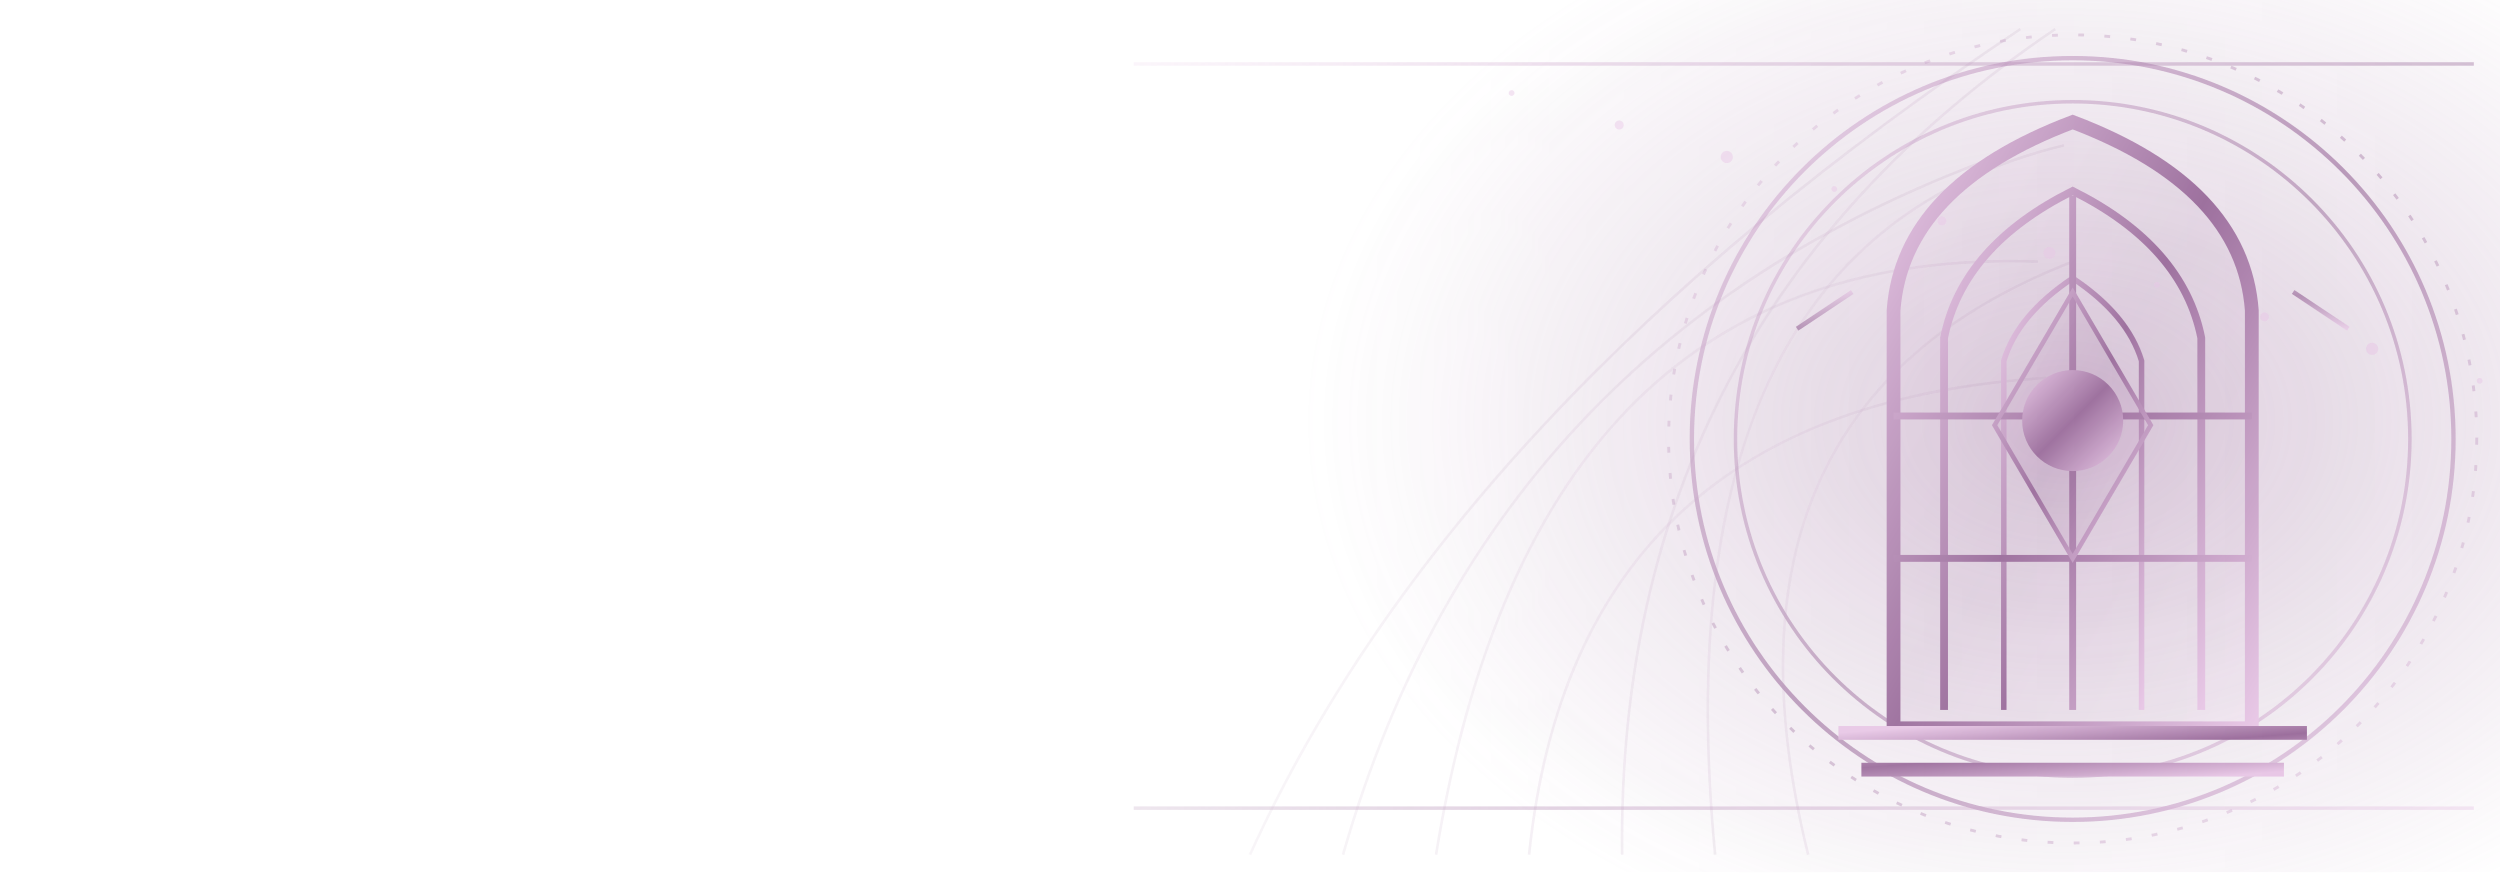
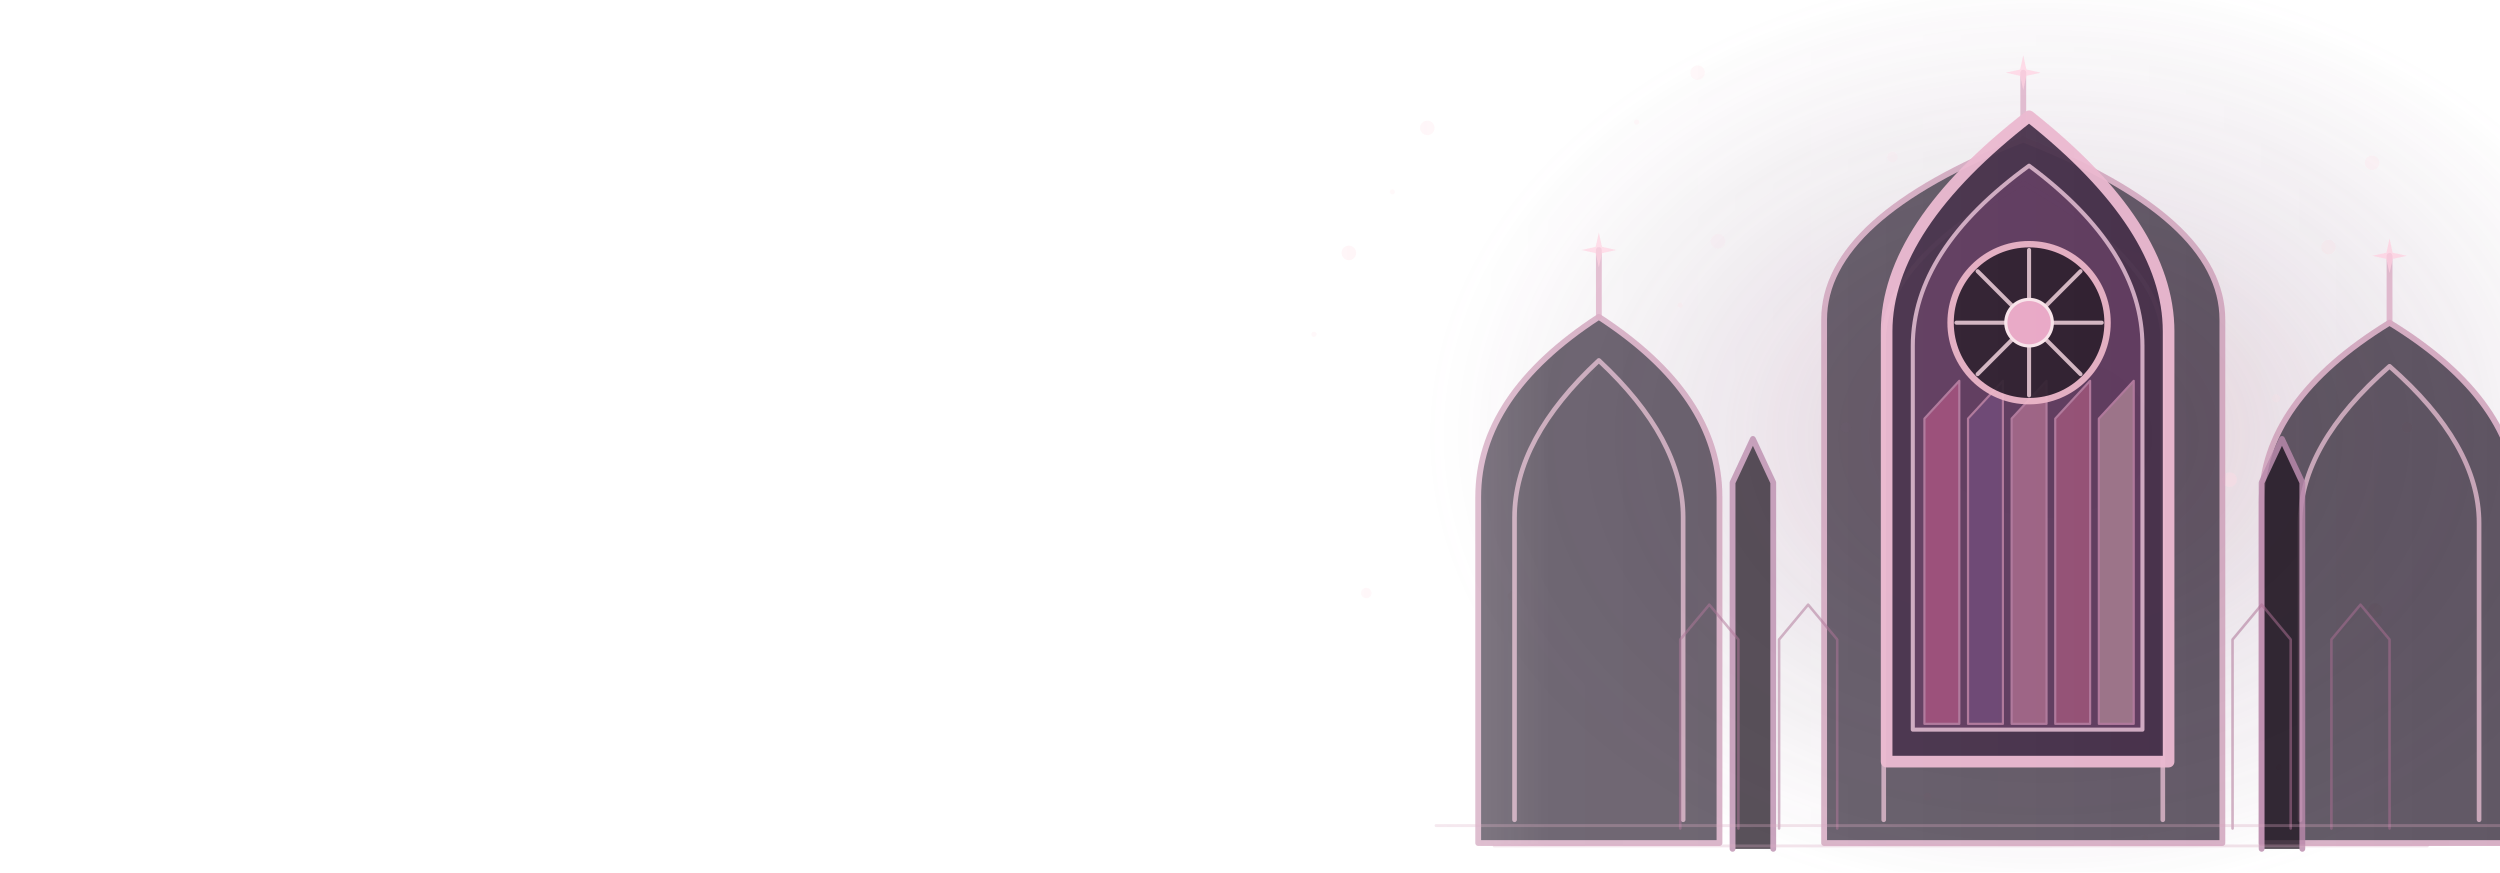
- <svg xmlns="http://www.w3.org/2000/svg" viewBox="0 0 860 300" fill="none" aria-hidden="true">
+ <svg xmlns="http://www.w3.org/2000/svg" viewBox="0 0 860 300" fill="none">
  <defs>
-     <linearGradient id="metal" x1="0" y1="0" x2="1" y2="1">
-       <stop stop-color="#e7c6e5" />
-       <stop offset=".50" stop-color="#9a6c9b" />
-       <stop offset="1" stop-color="#e7c6e5" />
+     <linearGradient id="metal" x1="0" y1="0" x2=".9" y2="1">
+       <stop stop-color="#ffd9e1" />
+       <stop offset=".46" stop-color="#c15d82" />
+       <stop offset="1" stop-color="#6b416a" />
    </linearGradient>
-     <radialGradient id="shine">
-       <stop stop-color="#9a6c9b" stop-opacity=".36" />
-       <stop offset="1" stop-color="#9a6c9b" stop-opacity="0" />
+     <linearGradient id="darkmetal" x1="0" y1="0" x2="1" y2="1">
+       <stop stop-color="#6b416a" />
+       <stop offset=".6" stop-color="#140c19" />
+       <stop offset="1" stop-color="#c15d82" />
+     </linearGradient>
+     <radialGradient id="light">
+       <stop stop-color="#c15d82" stop-opacity=".41" />
+       <stop offset=".53" stop-color="#6b416a" stop-opacity=".16" />
+       <stop offset="1" stop-color="#6b416a" stop-opacity="0" />
    </radialGradient>
-     <linearGradient id="fade" x1="0" x2="1">
-       <stop stop-color="white" stop-opacity="0" />
-       <stop offset=".33" stop-color="white" stop-opacity=".05" />
-       <stop offset=".62" stop-color="white" stop-opacity=".9" />
-       <stop offset="1" stop-color="white" />
+     <linearGradient id="fade">
+       <stop stop-color="#fff" stop-opacity="0" />
+       <stop offset=".39" stop-color="#fff" stop-opacity=".22" />
+       <stop offset=".62" stop-color="#fff" stop-opacity=".9" />
+       <stop offset="1" stop-color="#fff" />
    </linearGradient>
-     <mask id="f">
+     <mask id="leftFade">
      <rect width="860" height="300" fill="url(#fade)" />
    </mask>
+     <radialGradient id="orb">
+       <stop stop-color="#ffd9e1" stop-opacity=".95" />
+       <stop offset=".68" stop-color="#c15d82" stop-opacity=".56" />
+       <stop offset="1" stop-color="#6b416a" stop-opacity=".13" />
+     </radialGradient>
  </defs>
-   <g mask="url(#f)">
-     <ellipse cx="710" cy="145" rx="260" ry="190" fill="url(#shine)" />
-     <circle cx="713" cy="151" r="131" stroke="url(#metal)" stroke-width="1.5" opacity=".65" />
-     <circle cx="713" cy="151" r="116" stroke="url(#metal)" stroke-width="1.2" opacity=".54" />
-     <circle cx="713" cy="151" r="139" stroke="url(#metal)" stroke-dasharray="2 7" opacity=".40" />
-     <path d="M430 294 Q500 140 695 10" stroke="url(#metal)" stroke-width=".9" opacity=".12" />
-     <path d="M462 294 Q514 112 698 50" stroke="url(#metal)" stroke-width=".9" opacity=".12" />
-     <path d="M494 294 Q528 84 701 90" stroke="url(#metal)" stroke-width=".9" opacity=".12" />
-     <path d="M526 294 Q542 140 704 130" stroke="url(#metal)" stroke-width=".9" opacity=".12" />
-     <path d="M558 294 Q556 112 707 10" stroke="url(#metal)" stroke-width=".9" opacity=".12" />
-     <path d="M590 294 Q570 84 710 50" stroke="url(#metal)" stroke-width=".9" opacity=".12" />
-     <path d="M622 294 Q584 140 713 90" stroke="url(#metal)" stroke-width=".9" opacity=".12" />
-     <g transform="translate(713 151) scale(1.58) translate(-80 -80)">
-       <path d="M41 143V52Q43 25 80 11Q117 25 119 52V143Z" fill="url(#metal)" fill-opacity=".1" stroke="url(#metal)" stroke-width="3" />
-       <path d="M52 139V58Q56 38 80 26Q104 38 108 58V139" stroke="url(#metal)" stroke-width="1.7" />
-       <path d="M65 139V63Q68 53 80 45Q92 53 95 63V139" stroke="url(#metal)" stroke-width="1.2" />
-       <path d="M80 27V139M41 75H119M41 106H119" stroke="url(#metal)" stroke-width="1.5" />
-       <path d="M80 48l17 29-17 29-17-29Z" fill="url(#metal)" fill-opacity=".2" stroke="url(#metal)" />
-       <circle cx="80" cy="76" r="11" fill="url(#metal)" />
-       <path d="M29 144h102M34 152h92" stroke="url(#metal)" stroke-width="3" />
-       <path d="M20 56l12-8M140 56l-12-8" stroke="url(#metal)" opacity=".7" />
-     </g>
-     <circle cx="520" cy="32" r="1.0" fill="#e7c6e5" opacity=".5" />
-     <circle cx="557" cy="43" r="1.55" fill="#e7c6e5" opacity=".5" />
-     <circle cx="594" cy="54" r="2.1" fill="#e7c6e5" opacity=".5" />
-     <circle cx="631" cy="65" r="1.0" fill="#e7c6e5" opacity=".5" />
-     <circle cx="668" cy="76" r="1.55" fill="#e7c6e5" opacity=".5" />
-     <circle cx="705" cy="87" r="2.1" fill="#e7c6e5" opacity=".5" />
-     <circle cx="742" cy="98" r="1.0" fill="#e7c6e5" opacity=".5" />
-     <circle cx="779" cy="109" r="1.55" fill="#e7c6e5" opacity=".5" />
-     <circle cx="816" cy="120" r="2.1" fill="#e7c6e5" opacity=".5" />
-     <circle cx="853" cy="131" r="1.0" fill="#e7c6e5" opacity=".5" />
-     <path d="M390 22H851M390 278H851" stroke="url(#metal)" stroke-width="1.2" opacity=".4" />
-     <path d="M455 151H565M840 151H860" stroke="url(#metal)" stroke-width="1" opacity=".4" />
+   <g mask="url(#leftFade)">
+     <ellipse cx="703" cy="150" rx="211" ry="160" fill="url(#light)" stroke="none" stroke-width="1" opacity="0.75" />
+     <circle cx="663" cy="274" r="1.4" fill="#ffd9e1" stroke="none" stroke-width="1" opacity="0.2" />
+     <circle cx="578" cy="105" r="0.9" fill="#ffd9e1" stroke="none" stroke-width="1" opacity="0.2" />
+     <circle cx="491" cy="44" r="2.5" fill="#ffd9e1" stroke="none" stroke-width="1" opacity="0.28" />
+     <circle cx="806" cy="198" r="0.9" fill="#ffd9e1" stroke="none" stroke-width="1" opacity="0.2" />
+     <circle cx="738" cy="288" r="0.9" fill="#ffd9e1" stroke="none" stroke-width="1" opacity="0.2" />
+     <circle cx="520" cy="205" r="1.4" fill="#ffd9e1" stroke="none" stroke-width="1" opacity="0.14" />
+     <circle cx="801" cy="85" r="2.5" fill="#ffd9e1" stroke="none" stroke-width="1" opacity="0.2" />
+     <circle cx="464" cy="87" r="2.5" fill="#ffd9e1" stroke="none" stroke-width="1" opacity="0.38" />
+     <circle cx="783" cy="137" r="1.4" fill="#ffd9e1" stroke="none" stroke-width="1" opacity="0.14" />
+     <circle cx="699" cy="211" r="0.9" fill="#ffd9e1" stroke="none" stroke-width="1" opacity="0.28" />
+     <circle cx="470" cy="204" r="1.8" fill="#ffd9e1" stroke="none" stroke-width="1" opacity="0.28" />
+     <circle cx="767" cy="165" r="2.5" fill="#ffd9e1" stroke="none" stroke-width="1" opacity="0.38" />
+     <circle cx="452" cy="115" r="0.9" fill="#ffd9e1" stroke="none" stroke-width="1" opacity="0.28" />
+     <circle cx="591" cy="83" r="2.5" fill="#ffd9e1" stroke="none" stroke-width="1" opacity="0.14" />
+     <circle cx="479" cy="66" r="0.9" fill="#ffd9e1" stroke="none" stroke-width="1" opacity="0.2" />
+     <circle cx="784" cy="264" r="0.9" fill="#ffd9e1" stroke="none" stroke-width="1" opacity="0.38" />
+     <circle cx="584" cy="25" r="2.5" fill="#ffd9e1" stroke="none" stroke-width="1" opacity="0.2" />
+     <circle cx="665" cy="186" r="1.8" fill="#ffd9e1" stroke="none" stroke-width="1" opacity="0.14" />
+     <circle cx="651" cy="54" r="1.8" fill="#ffd9e1" stroke="none" stroke-width="1" opacity="0.14" />
+     <circle cx="711" cy="226" r="1.4" fill="#ffd9e1" stroke="none" stroke-width="1" opacity="0.28" />
+     <circle cx="828" cy="147" r="1.8" fill="#ffd9e1" stroke="none" stroke-width="1" opacity="0.28" />
+     <circle cx="816" cy="56" r="2.5" fill="#ffd9e1" stroke="none" stroke-width="1" opacity="0.2" />
+     <circle cx="563" cy="42" r="0.9" fill="#ffd9e1" stroke="none" stroke-width="1" opacity="0.2" />
+     <circle cx="685" cy="89" r="1.4" fill="#ffd9e1" stroke="none" stroke-width="1" opacity="0.38" />
+     <circle cx="817" cy="210" r="2.5" fill="#ffd9e1" stroke="none" stroke-width="1" opacity="0.28" />
+     <circle cx="635" cy="147" r="1.8" fill="#ffd9e1" stroke="none" stroke-width="1" opacity="0.2" />
+     <path d="M508.5 290V171 Q508.5 136 550.0 109 Q591.5 136 591.5 171V290Z" stroke="#c891af" stroke-width="2" opacity="0.72" fill="#24172a" stroke-linecap="round" stroke-linejoin="round" />
+     <path d="M521.0 282V178Q521.0 151 550 124Q579.0 151 579.0 178V282" stroke="#f3c8dc" stroke-width="1.6" opacity="0.7" fill="none" stroke-linecap="round" stroke-linejoin="round" />
+     <line x1="550" y1="109" x2="550" y2="86" stroke="#d8a5c0" stroke-width="2" opacity="0.75" stroke-linecap="round" />
+     <path d="M550 80L551.08 84.92L556 86L551.08 87.08L550 92L548.92 87.08L544 86L548.92 84.92Z" fill="#ffcfdf" opacity="0.72" />
+     <path d="M627.5 290V110 Q627.5 75 696.0 48 Q764.5 75 764.5 110V290Z" stroke="#c891af" stroke-width="2" opacity="0.72" fill="#24172a" stroke-linecap="round" stroke-linejoin="round" />
+     <path d="M648.0 282V117Q648.0 90 696 63Q744.0 90 744.0 117V282" stroke="#f3c8dc" stroke-width="1.6" opacity="0.7" fill="none" stroke-linecap="round" stroke-linejoin="round" />
+     <line x1="696" y1="48" x2="696" y2="25" stroke="#d8a5c0" stroke-width="2" opacity="0.75" stroke-linecap="round" />
+     <path d="M696 19L697.08 23.92L702 25L697.08 26.08L696 31L694.92 26.08L690 25L694.92 23.92Z" fill="#ffcfdf" opacity="0.72" />
+     <path d="M778.0 290V173 Q778.0 138 822.0 111 Q866.0 138 866.0 173V290Z" stroke="#c891af" stroke-width="2" opacity="0.72" fill="#24172a" stroke-linecap="round" stroke-linejoin="round" />
+     <path d="M791.2 282V180Q791.2 153 822 126Q852.8 153 852.8 180V282" stroke="#f3c8dc" stroke-width="1.6" opacity="0.7" fill="none" stroke-linecap="round" stroke-linejoin="round" />
+     <line x1="822" y1="111" x2="822" y2="88" stroke="#d8a5c0" stroke-width="2" opacity="0.75" stroke-linecap="round" />
+     <path d="M822 82L823.08 86.92L828 88L823.08 89.08L822 94L820.92 89.08L816 88L820.92 86.92Z" fill="#ffcfdf" opacity="0.72" />
+     <path d="M649 262V114Q649 78 698 40Q746 78 746 114V262Z" stroke="#eab6ce" stroke-width="4" opacity="0.95" fill="#402943" stroke-linecap="round" stroke-linejoin="round" />
+     <path d="M658 251V119Q658 86 698 57Q737 86 737 119V251Z" stroke="#edc3da" stroke-width="1.4" opacity="0.81" fill="#5f365e" stroke-linecap="round" stroke-linejoin="round" />
+     <path d="M662 249V144L674 131V249Z" stroke="#d995b9" stroke-width="0.75" opacity="0.65" fill="#b75081" stroke-linecap="round" stroke-linejoin="round" />
+     <path d="M677 249V144L689 131V249Z" stroke="#d995b9" stroke-width="0.75" opacity="0.65" fill="#6f477a" stroke-linecap="round" stroke-linejoin="round" />
+     <path d="M692 249V144L704 131V249Z" stroke="#d995b9" stroke-width="0.75" opacity="0.65" fill="#bc7393" stroke-linecap="round" stroke-linejoin="round" />
+     <path d="M707 249V144L719 131V249Z" stroke="#d995b9" stroke-width="0.75" opacity="0.65" fill="#ad567c" stroke-linecap="round" stroke-linejoin="round" />
+     <path d="M722 249V144L734 131V249Z" stroke="#d995b9" stroke-width="0.75" opacity="0.65" fill="#ba8e9b" stroke-linecap="round" stroke-linejoin="round" />
+     <circle cx="698" cy="111" r="27" fill="#251625" stroke="#eeb5c8" stroke-width="2.2" opacity="0.92" />
+     <line x1="703.0" y1="111.0" x2="723.0" y2="111.0" stroke="#fbd9e5" stroke-width="1.4" opacity="0.8" stroke-linecap="round" />
+     <line x1="701.5" y1="114.5" x2="715.7" y2="128.7" stroke="#fbd9e5" stroke-width="1.4" opacity="0.8" stroke-linecap="round" />
+     <line x1="698.0" y1="116.0" x2="698.0" y2="136.0" stroke="#fbd9e5" stroke-width="1.4" opacity="0.8" stroke-linecap="round" />
+     <line x1="694.5" y1="114.5" x2="680.3" y2="128.7" stroke="#fbd9e5" stroke-width="1.4" opacity="0.8" stroke-linecap="round" />
+     <line x1="693.0" y1="111.0" x2="673.0" y2="111.0" stroke="#fbd9e5" stroke-width="1.4" opacity="0.8" stroke-linecap="round" />
+     <line x1="694.5" y1="107.5" x2="680.3" y2="93.3" stroke="#fbd9e5" stroke-width="1.4" opacity="0.8" stroke-linecap="round" />
+     <line x1="698.0" y1="106.0" x2="698.0" y2="86.0" stroke="#fbd9e5" stroke-width="1.4" opacity="0.8" stroke-linecap="round" />
+     <line x1="701.5" y1="107.5" x2="715.7" y2="93.3" stroke="#fbd9e5" stroke-width="1.4" opacity="0.8" stroke-linecap="round" />
+     <circle cx="698" cy="111" r="8" fill="#e8a5c4" stroke="#f8e3e9" stroke-width="1.1" opacity="1" />
+     <path d="M596 292V166L603 151L610 166V292" stroke="#b786a9" stroke-width="2" opacity="0.81" fill="#211622" stroke-linecap="round" stroke-linejoin="round" />
+     <path d="M778 292V166L785 151L792 166V292" stroke="#b786a9" stroke-width="2" opacity="0.81" fill="#211622" stroke-linecap="round" stroke-linejoin="round" />
+     <path d="M578 285v-65l10-12 10 12v65" stroke="#a86b90" stroke-width="0.9" opacity="0.52" fill="none" stroke-linecap="round" stroke-linejoin="round" />
+     <path d="M612 285v-65l10-12 10 12v65" stroke="#a86b90" stroke-width="0.9" opacity="0.52" fill="none" stroke-linecap="round" stroke-linejoin="round" />
+     <path d="M768 285v-65l10-12 10 12v65" stroke="#a86b90" stroke-width="0.9" opacity="0.52" fill="none" stroke-linecap="round" stroke-linejoin="round" />
+     <path d="M802 285v-65l10-12 10 12v65" stroke="#a86b90" stroke-width="0.9" opacity="0.52" fill="none" stroke-linecap="round" stroke-linejoin="round" />
+     <path d="M494 284H860M514 291H835" stroke="#d6a4be" stroke-width="1" opacity="0.32" fill="none" stroke-linecap="round" stroke-linejoin="round" />
  </g>
</svg>
